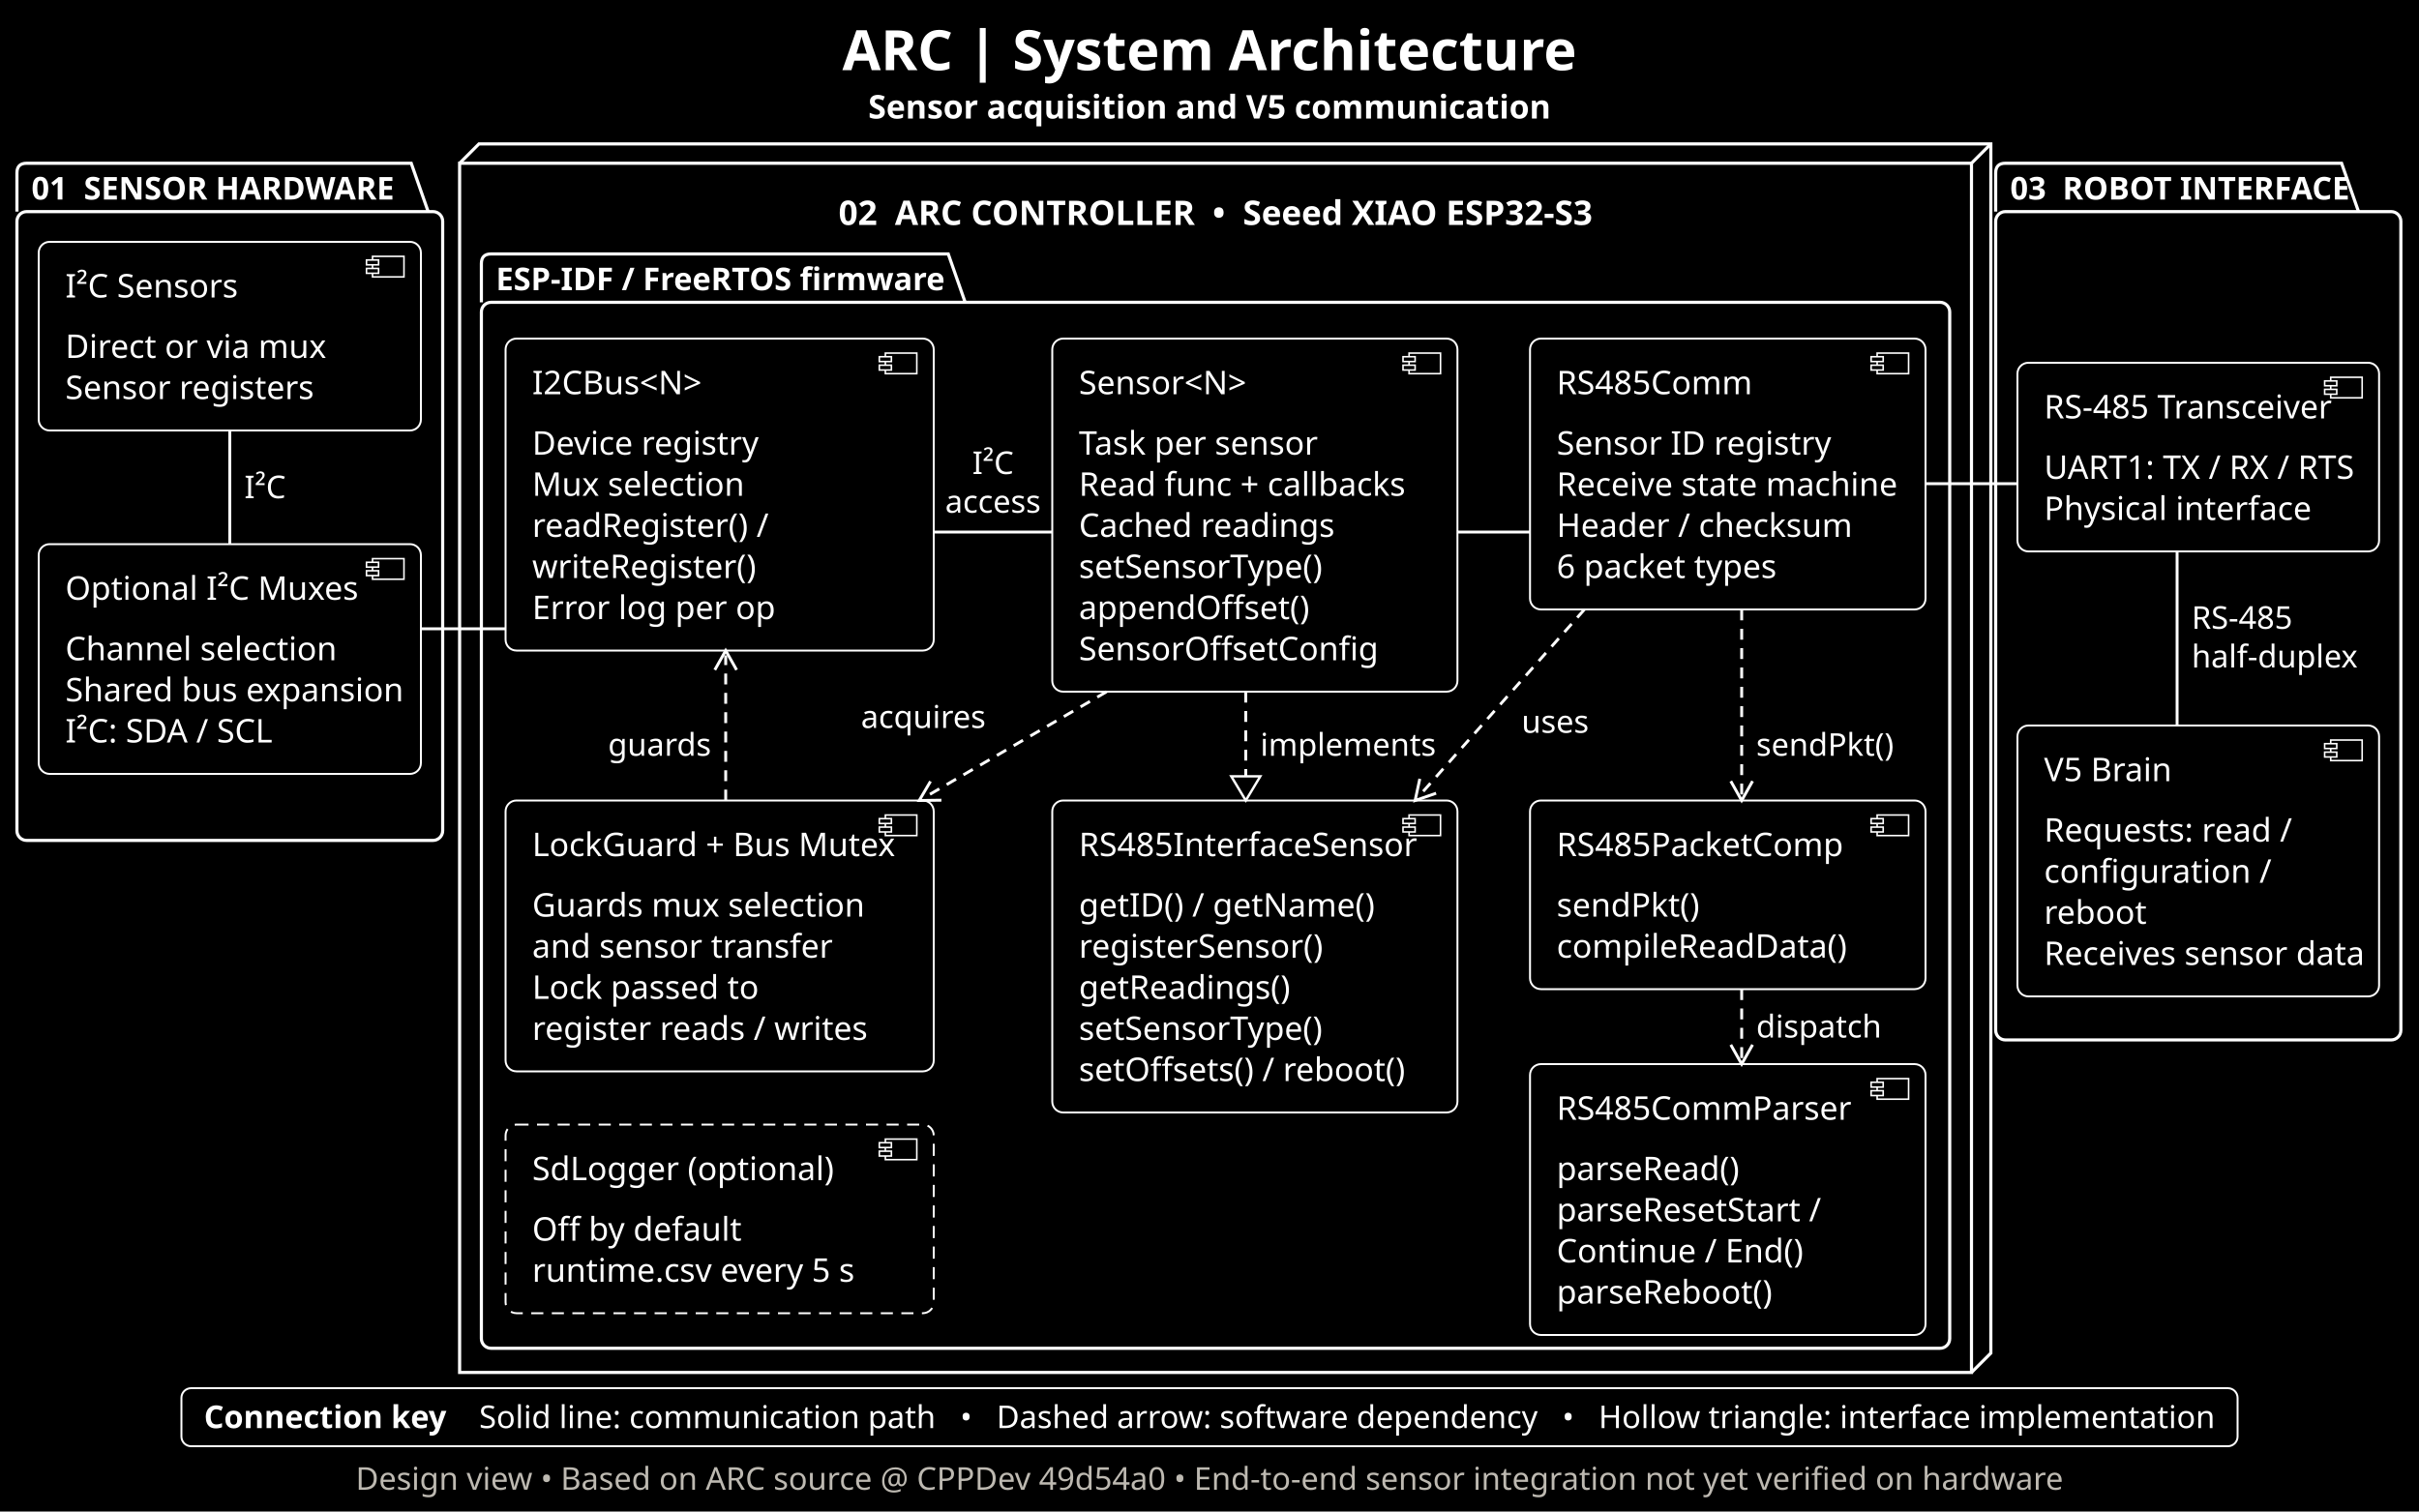
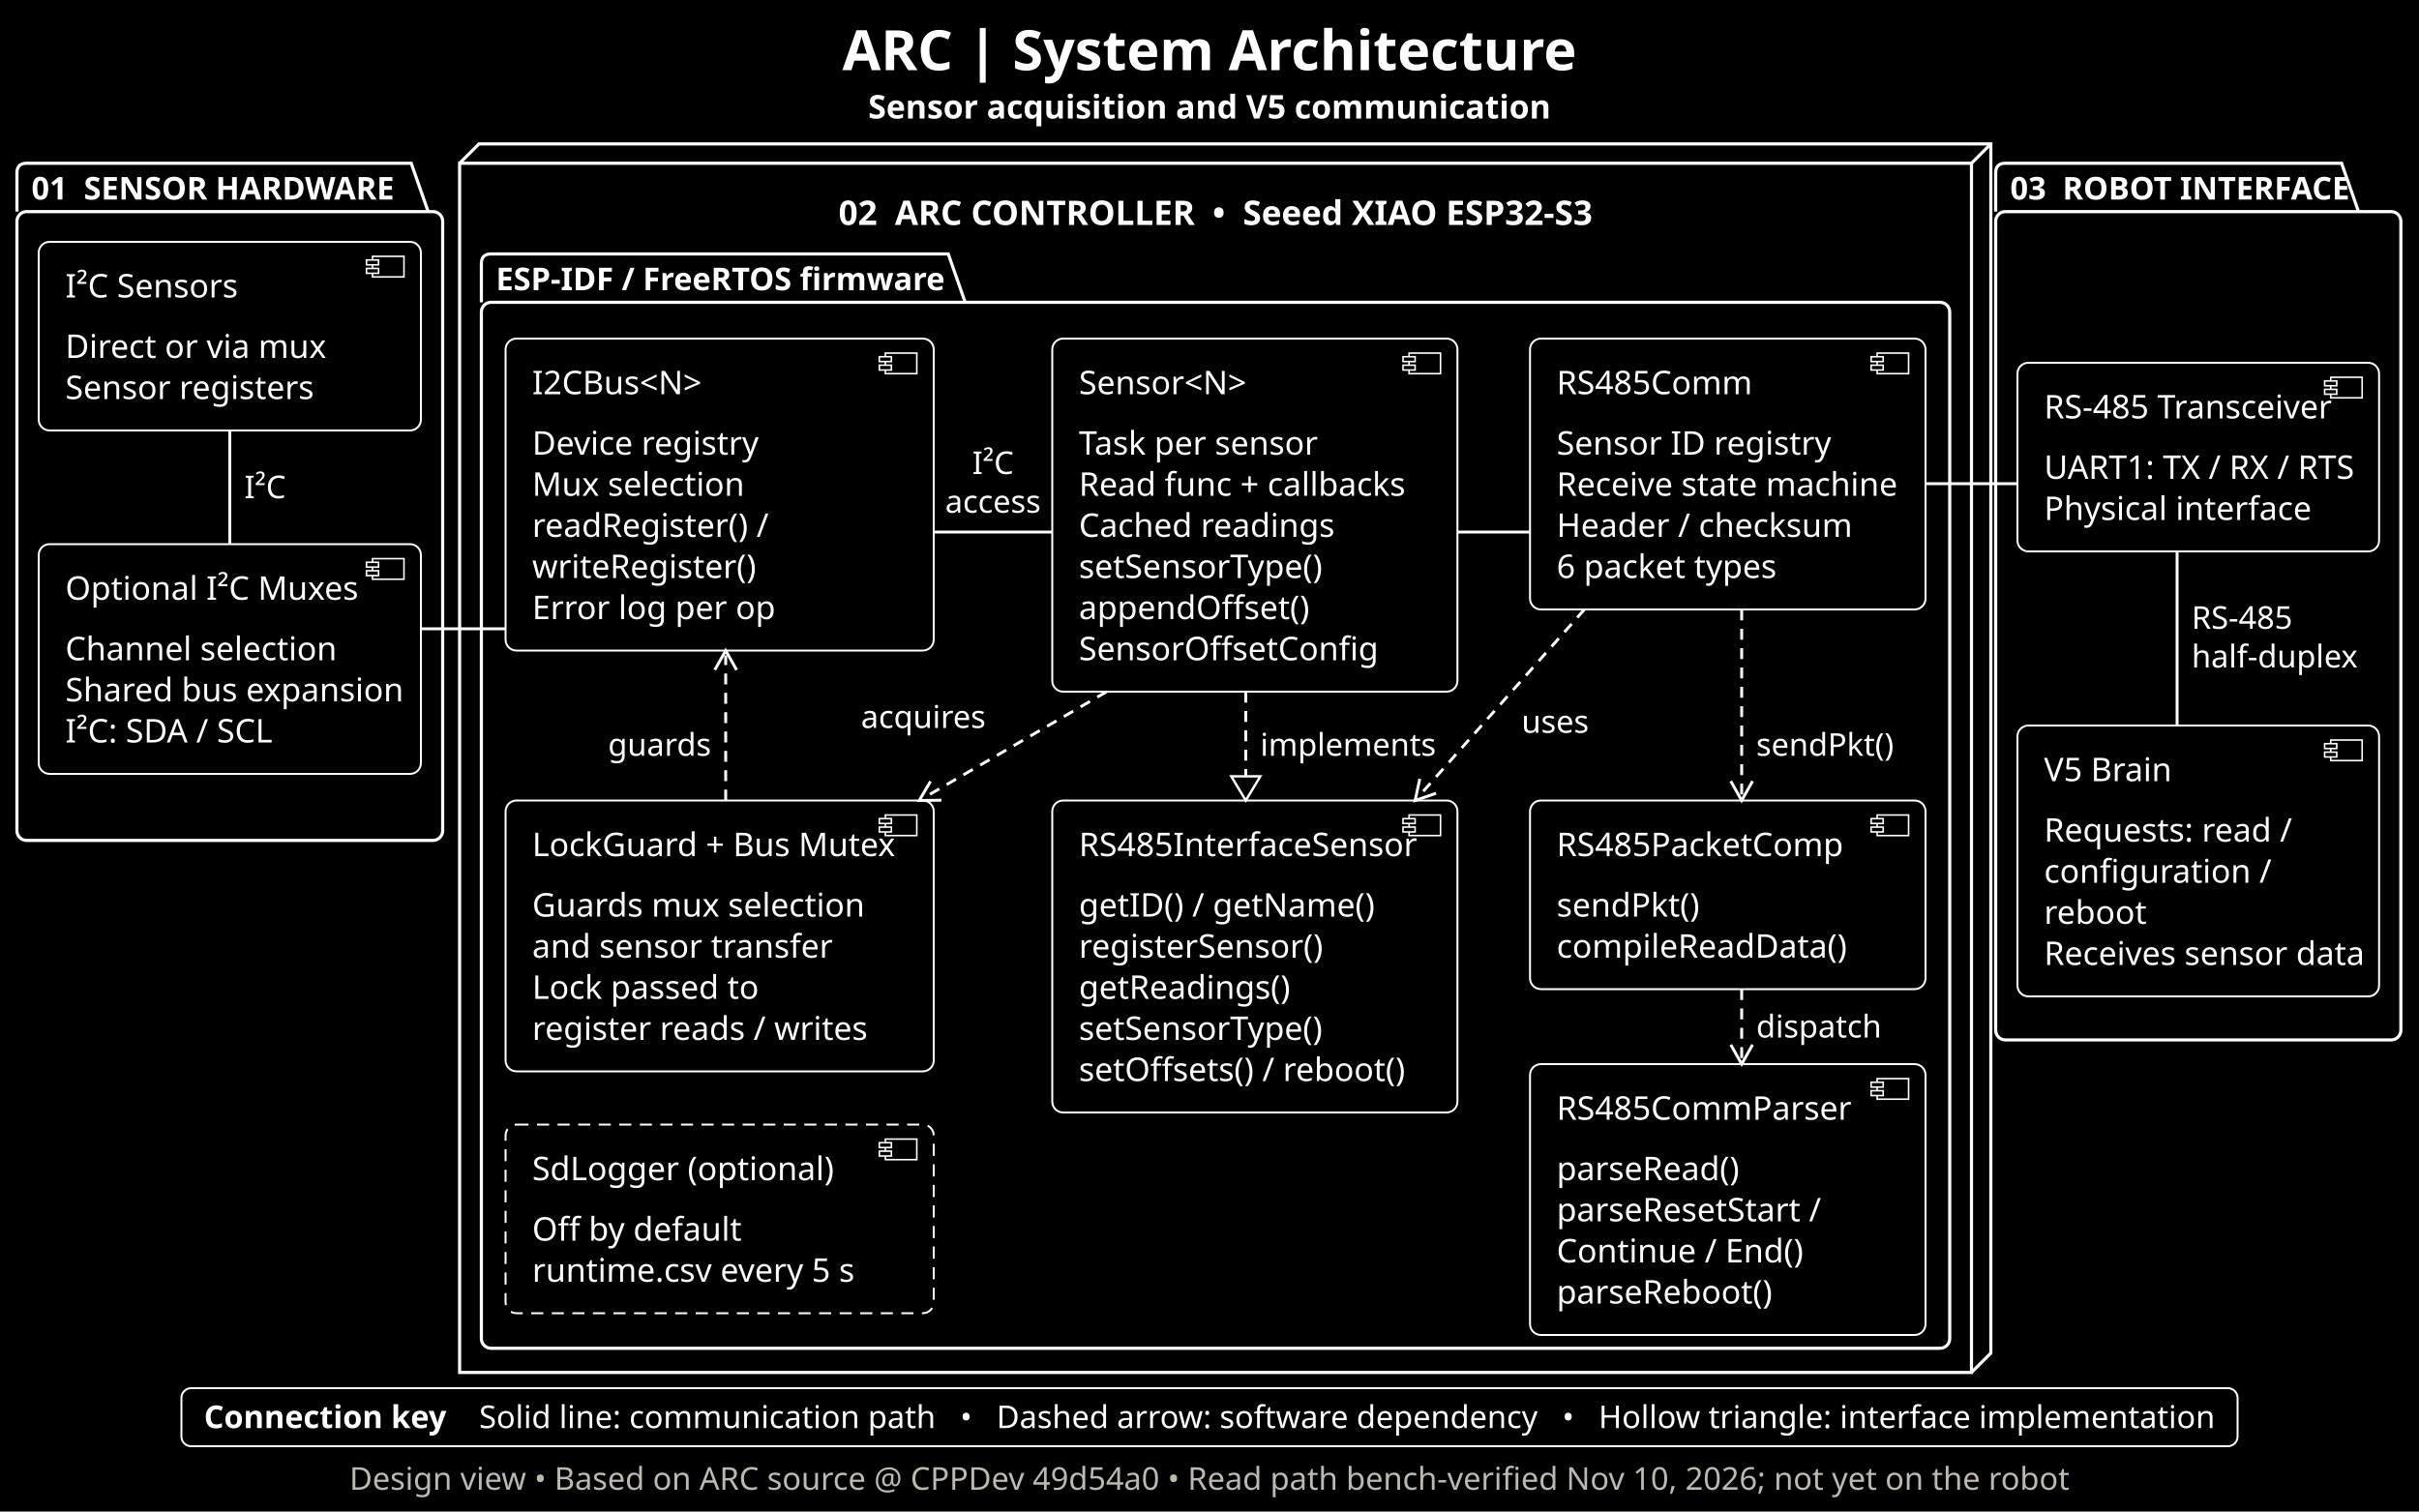
<svg xmlns="http://www.w3.org/2000/svg" viewBox="0 0 2000 1250" width="2000" height="1250" role="img" aria-labelledby="t">
  <rect width="2000" height="1250" fill="#000000" />
  <g font-family="'IBM Plex Sans', system-ui, sans-serif" fill="#ffffff">
    <text x="1000.0" y="58" font-size="46" font-weight="700" text-anchor="middle">ARC | System Architecture</text>
    <text x="1000.0" y="98" font-size="27" font-weight="600" text-anchor="middle">Sensor acquisition and V5 communication</text>
    <path d="M14 175 V143 Q14 135 22 135 H340 L354 175" fill="none" stroke="#ffffff" stroke-width="2.6" />
    <rect x="14" y="175" width="352" height="520" rx="8" fill="none" stroke="#ffffff" stroke-width="2.6" />
    <text x="26" y="165" font-size="26" font-weight="700">01  SENSOR HARDWARE</text>
    <rect x="32" y="200" width="316" height="156" rx="9" fill="none" stroke="#ffffff" stroke-width="1.6" />
    <rect x="308" y="212" width="26" height="17" fill="none" stroke="#ffffff" stroke-width="1.3" />
    <rect x="303" y="215" width="10" height="4" fill="#000" stroke="#ffffff" stroke-width="1.3" />
    <rect x="303" y="222" width="10" height="4" fill="#000" stroke="#ffffff" stroke-width="1.3" />
    <text x="54" y="246" font-size="27">I²C Sensors</text>
    <text x="54" y="296" font-size="27">Direct or via mux</text>
    <text x="54" y="330" font-size="27">Sensor registers</text>
    <rect x="32" y="450" width="316" height="190" rx="9" fill="none" stroke="#ffffff" stroke-width="1.6" />
    <rect x="308" y="462" width="26" height="17" fill="none" stroke="#ffffff" stroke-width="1.3" />
    <rect x="303" y="465" width="10" height="4" fill="#000" stroke="#ffffff" stroke-width="1.3" />
    <rect x="303" y="472" width="10" height="4" fill="#000" stroke="#ffffff" stroke-width="1.3" />
    <text x="54" y="496" font-size="27">Optional I²C Muxes</text>
    <text x="54" y="546" font-size="27">Channel selection</text>
    <text x="54" y="580" font-size="27">Shared bus expansion</text>
    <text x="54" y="614" font-size="27">I²C: SDA / SCL</text>
    <polyline points="190,356 190,450" fill="none" stroke="#ffffff" stroke-width="2.4" />
    <text x="202" y="412" font-size="26">I²C</text>
    <rect x="380" y="135" width="1250" height="1000" fill="none" stroke="#ffffff" stroke-width="2.6" />
    <polyline points="380,135 396,119 1646,119 1646,1119 1630,1135" fill="none" stroke="#ffffff" stroke-width="2.6" />
    <line x1="1630" y1="135" x2="1646" y2="119" stroke="#ffffff" stroke-width="2.6" />
    <text x="1005.0" y="186" font-size="28" font-weight="700" text-anchor="middle">02  ARC CONTROLLER  •  Seeed XIAO ESP32-S3</text>
    <path d="M398 250 V218 Q398 210 406 210 H784 L798 250" fill="none" stroke="#ffffff" stroke-width="2.6" />
    <rect x="398" y="250" width="1214" height="865" rx="8" fill="none" stroke="#ffffff" stroke-width="2.6" />
    <text x="410" y="240" font-size="26" font-weight="700">ESP-IDF / FreeRTOS firmware</text>
    <rect x="418" y="280" width="354" height="258" rx="9" fill="none" stroke="#ffffff" stroke-width="1.6" />
    <rect x="732" y="292" width="26" height="17" fill="none" stroke="#ffffff" stroke-width="1.3" />
    <rect x="727" y="295" width="10" height="4" fill="#000" stroke="#ffffff" stroke-width="1.3" />
    <rect x="727" y="302" width="10" height="4" fill="#000" stroke="#ffffff" stroke-width="1.3" />
    <text x="440" y="326" font-size="27">I2CBus&lt;N&gt;</text>
    <text x="440" y="376" font-size="27">Device registry</text>
    <text x="440" y="410" font-size="27">Mux selection</text>
    <text x="440" y="444" font-size="27">readRegister() /</text>
    <text x="440" y="478" font-size="27">writeRegister()</text>
    <text x="440" y="512" font-size="27">Error log per op</text>
    <rect x="870" y="280" width="335" height="292" rx="9" fill="none" stroke="#ffffff" stroke-width="1.6" />
    <rect x="1165" y="292" width="26" height="17" fill="none" stroke="#ffffff" stroke-width="1.3" />
    <rect x="1160" y="295" width="10" height="4" fill="#000" stroke="#ffffff" stroke-width="1.3" />
    <rect x="1160" y="302" width="10" height="4" fill="#000" stroke="#ffffff" stroke-width="1.3" />
    <text x="892" y="326" font-size="27">Sensor&lt;N&gt;</text>
    <text x="892" y="376" font-size="27">Task per sensor</text>
    <text x="892" y="410" font-size="27">Read func + callbacks</text>
    <text x="892" y="444" font-size="27">Cached readings</text>
    <text x="892" y="478" font-size="27">setSensorType()</text>
    <text x="892" y="512" font-size="27">appendOffset()</text>
    <text x="892" y="546" font-size="27">SensorOffsetConfig</text>
    <rect x="1265" y="280" width="327" height="224" rx="9" fill="none" stroke="#ffffff" stroke-width="1.6" />
    <rect x="1552" y="292" width="26" height="17" fill="none" stroke="#ffffff" stroke-width="1.3" />
    <rect x="1547" y="295" width="10" height="4" fill="#000" stroke="#ffffff" stroke-width="1.3" />
    <rect x="1547" y="302" width="10" height="4" fill="#000" stroke="#ffffff" stroke-width="1.3" />
    <text x="1287" y="326" font-size="27">RS485Comm</text>
    <text x="1287" y="376" font-size="27">Sensor ID registry</text>
    <text x="1287" y="410" font-size="27">Receive state machine</text>
    <text x="1287" y="444" font-size="27">Header / checksum</text>
    <text x="1287" y="478" font-size="27">6 packet types</text>
    <rect x="418" y="662" width="354" height="224" rx="9" fill="none" stroke="#ffffff" stroke-width="1.6" />
    <rect x="732" y="674" width="26" height="17" fill="none" stroke="#ffffff" stroke-width="1.3" />
    <rect x="727" y="677" width="10" height="4" fill="#000" stroke="#ffffff" stroke-width="1.3" />
    <rect x="727" y="684" width="10" height="4" fill="#000" stroke="#ffffff" stroke-width="1.3" />
    <text x="440" y="708" font-size="27">LockGuard + Bus Mutex</text>
    <text x="440" y="758" font-size="27">Guards mux selection</text>
    <text x="440" y="792" font-size="27">and sensor transfer</text>
    <text x="440" y="826" font-size="27">Lock passed to</text>
    <text x="440" y="860" font-size="27">register reads / writes</text>
    <rect x="418" y="930" width="354" height="156" rx="9" fill="none" stroke="#ffffff" stroke-width="1.6" stroke-dasharray="10 7" />
    <rect x="732" y="942" width="26" height="17" fill="none" stroke="#ffffff" stroke-width="1.3" />
    <rect x="727" y="945" width="10" height="4" fill="#000" stroke="#ffffff" stroke-width="1.3" />
    <rect x="727" y="952" width="10" height="4" fill="#000" stroke="#ffffff" stroke-width="1.3" />
    <text x="440" y="976" font-size="27">SdLogger (optional)</text>
    <text x="440" y="1026" font-size="27">Off by default</text>
    <text x="440" y="1060" font-size="27">runtime.csv every 5 s</text>
    <rect x="870" y="662" width="335" height="258" rx="9" fill="none" stroke="#ffffff" stroke-width="1.6" />
    <rect x="1165" y="674" width="26" height="17" fill="none" stroke="#ffffff" stroke-width="1.3" />
    <rect x="1160" y="677" width="10" height="4" fill="#000" stroke="#ffffff" stroke-width="1.3" />
    <rect x="1160" y="684" width="10" height="4" fill="#000" stroke="#ffffff" stroke-width="1.3" />
    <text x="892" y="708" font-size="27">RS485InterfaceSensor</text>
    <text x="892" y="758" font-size="27">getID() / getName()</text>
    <text x="892" y="792" font-size="27">registerSensor()</text>
    <text x="892" y="826" font-size="27">getReadings()</text>
    <text x="892" y="860" font-size="27">setSensorType()</text>
    <text x="892" y="894" font-size="27">setOffsets() / reboot()</text>
    <rect x="1265" y="662" width="327" height="156" rx="9" fill="none" stroke="#ffffff" stroke-width="1.6" />
    <rect x="1552" y="674" width="26" height="17" fill="none" stroke="#ffffff" stroke-width="1.3" />
    <rect x="1547" y="677" width="10" height="4" fill="#000" stroke="#ffffff" stroke-width="1.3" />
    <rect x="1547" y="684" width="10" height="4" fill="#000" stroke="#ffffff" stroke-width="1.3" />
    <text x="1287" y="708" font-size="27">RS485PacketComp</text>
    <text x="1287" y="758" font-size="27">sendPkt()</text>
    <text x="1287" y="792" font-size="27">compileReadData()</text>
    <rect x="1265" y="880" width="327" height="224" rx="9" fill="none" stroke="#ffffff" stroke-width="1.6" />
    <rect x="1552" y="892" width="26" height="17" fill="none" stroke="#ffffff" stroke-width="1.3" />
    <rect x="1547" y="895" width="10" height="4" fill="#000" stroke="#ffffff" stroke-width="1.3" />
    <rect x="1547" y="902" width="10" height="4" fill="#000" stroke="#ffffff" stroke-width="1.3" />
    <text x="1287" y="926" font-size="27">RS485CommParser</text>
    <text x="1287" y="976" font-size="27">parseRead()</text>
    <text x="1287" y="1010" font-size="27">parseResetStart /</text>
    <text x="1287" y="1044" font-size="27">  Continue / End()</text>
    <text x="1287" y="1078" font-size="27">parseReboot()</text>
    <polyline points="348,520 418,520" fill="none" stroke="#ffffff" stroke-width="2.4" />
    <polyline points="772,440 870,440" fill="none" stroke="#ffffff" stroke-width="2.4" />
    <text x="821.0" y="392" font-size="26" text-anchor="middle">I²C</text>
    <text x="821.0" y="424" font-size="26" text-anchor="middle">access</text>
    <polyline points="1205,440 1265,440" fill="none" stroke="#ffffff" stroke-width="2.4" />
    <polyline points="600,662 600.0,542.0" fill="none" stroke="#ffffff" stroke-width="2.4" stroke-dasharray="9 7" />
    <polyline points="609.0,554.0 600,538 591.0,554.0" fill="none" stroke="#ffffff" stroke-width="2.4" />
    <text x="588" y="625" font-size="26" text-anchor="end">guards</text>
    <polyline points="915,572 763.459,659.991" fill="none" stroke="#ffffff" stroke-width="2.4" stroke-dasharray="9 7" />
    <polyline points="769.317,646.183 760,662 778.356,661.749" fill="none" stroke="#ffffff" stroke-width="2.4" />
    <text x="815" y="602" font-size="26" text-anchor="end">acquires</text>
    <polyline points="1030,572 1030.0,642.0" fill="none" stroke="#ffffff" stroke-width="2.4" stroke-dasharray="9 7" />
    <polygon points="1030,662 1018.0,642.0 1042.0,642.0" fill="#000" stroke="#ffffff" stroke-width="2" />
    <text x="1042" y="625" font-size="26">implements</text>
    <polyline points="1310,504 1172.653,659.006" fill="none" stroke="#ffffff" stroke-width="2.4" stroke-dasharray="9 7" />
    <polyline points="1173.875,644.056 1170,662 1187.347,655.993" fill="none" stroke="#ffffff" stroke-width="2.4" />
    <text x="1258" y="606" font-size="26">uses</text>
    <polyline points="1440,504 1440.0,658.0" fill="none" stroke="#ffffff" stroke-width="2.4" stroke-dasharray="9 7" />
    <polyline points="1431.0,646.0 1440,662 1449.0,646.0" fill="none" stroke="#ffffff" stroke-width="2.4" />
    <text x="1452" y="625" font-size="26">sendPkt()</text>
    <polyline points="1440,818 1440.0,876.0" fill="none" stroke="#ffffff" stroke-width="2.4" stroke-dasharray="9 7" />
    <polyline points="1431.0,864.0 1440,880 1449.0,864.0" fill="none" stroke="#ffffff" stroke-width="2.4" />
    <text x="1452" y="858" font-size="26">dispatch</text>
    <path d="M1650 175 V143 Q1650 135 1658 135 H1936 L1950 175" fill="none" stroke="#ffffff" stroke-width="2.6" />
    <rect x="1650" y="175" width="335" height="685" rx="8" fill="none" stroke="#ffffff" stroke-width="2.6" />
    <text x="1662" y="165" font-size="26" font-weight="700">03  ROBOT INTERFACE</text>
    <rect x="1668" y="300" width="299" height="156" rx="9" fill="none" stroke="#ffffff" stroke-width="1.6" />
    <rect x="1927" y="312" width="26" height="17" fill="none" stroke="#ffffff" stroke-width="1.3" />
    <rect x="1922" y="315" width="10" height="4" fill="#000" stroke="#ffffff" stroke-width="1.3" />
    <rect x="1922" y="322" width="10" height="4" fill="#000" stroke="#ffffff" stroke-width="1.3" />
    <text x="1690" y="346" font-size="27">RS-485 Transceiver</text>
    <text x="1690" y="396" font-size="27">UART1: TX / RX / RTS</text>
    <text x="1690" y="430" font-size="27">Physical interface</text>
    <rect x="1668" y="600" width="299" height="224" rx="9" fill="none" stroke="#ffffff" stroke-width="1.6" />
    <rect x="1927" y="612" width="26" height="17" fill="none" stroke="#ffffff" stroke-width="1.3" />
    <rect x="1922" y="615" width="10" height="4" fill="#000" stroke="#ffffff" stroke-width="1.3" />
    <rect x="1922" y="622" width="10" height="4" fill="#000" stroke="#ffffff" stroke-width="1.3" />
    <text x="1690" y="646" font-size="27">V5 Brain</text>
    <text x="1690" y="696" font-size="27">Requests: read /</text>
    <text x="1690" y="730" font-size="27">configuration /</text>
    <text x="1690" y="764" font-size="27">reboot</text>
    <text x="1690" y="798" font-size="27">Receives sensor data</text>
    <polyline points="1592,400 1668,400" fill="none" stroke="#ffffff" stroke-width="2.4" />
    <polyline points="1800,456 1800,600" fill="none" stroke="#ffffff" stroke-width="2.4" />
    <text x="1812" y="520" font-size="26">RS-485</text>
    <text x="1812" y="552" font-size="26">half-duplex</text>
    <rect x="150" y="1148" width="1700" height="48" rx="8" fill="none" stroke="#ffffff" stroke-width="1.6" />
    <text x="1000.0" y="1181" font-size="26" text-anchor="middle">
      <tspan font-weight="700">Connection key</tspan>      Solid line: communication path   •   Dashed arrow: software dependency   •   Hollow triangle: interface implementation</text>
-     <text x="1000.0" y="1232" font-size="26" text-anchor="middle" fill="#bdb9b1">Design view • Based on ARC source @ CPPDev 49d54a0 • End-to-end sensor integration not yet verified on hardware</text>
+     <text x="1000.0" y="1232" font-size="26" text-anchor="middle" fill="#bdb9b1">Design view • Based on ARC source @ CPPDev 49d54a0 • Read path bench-verified Nov 10, 2026; not yet on the robot</text>
  </g>
</svg>
